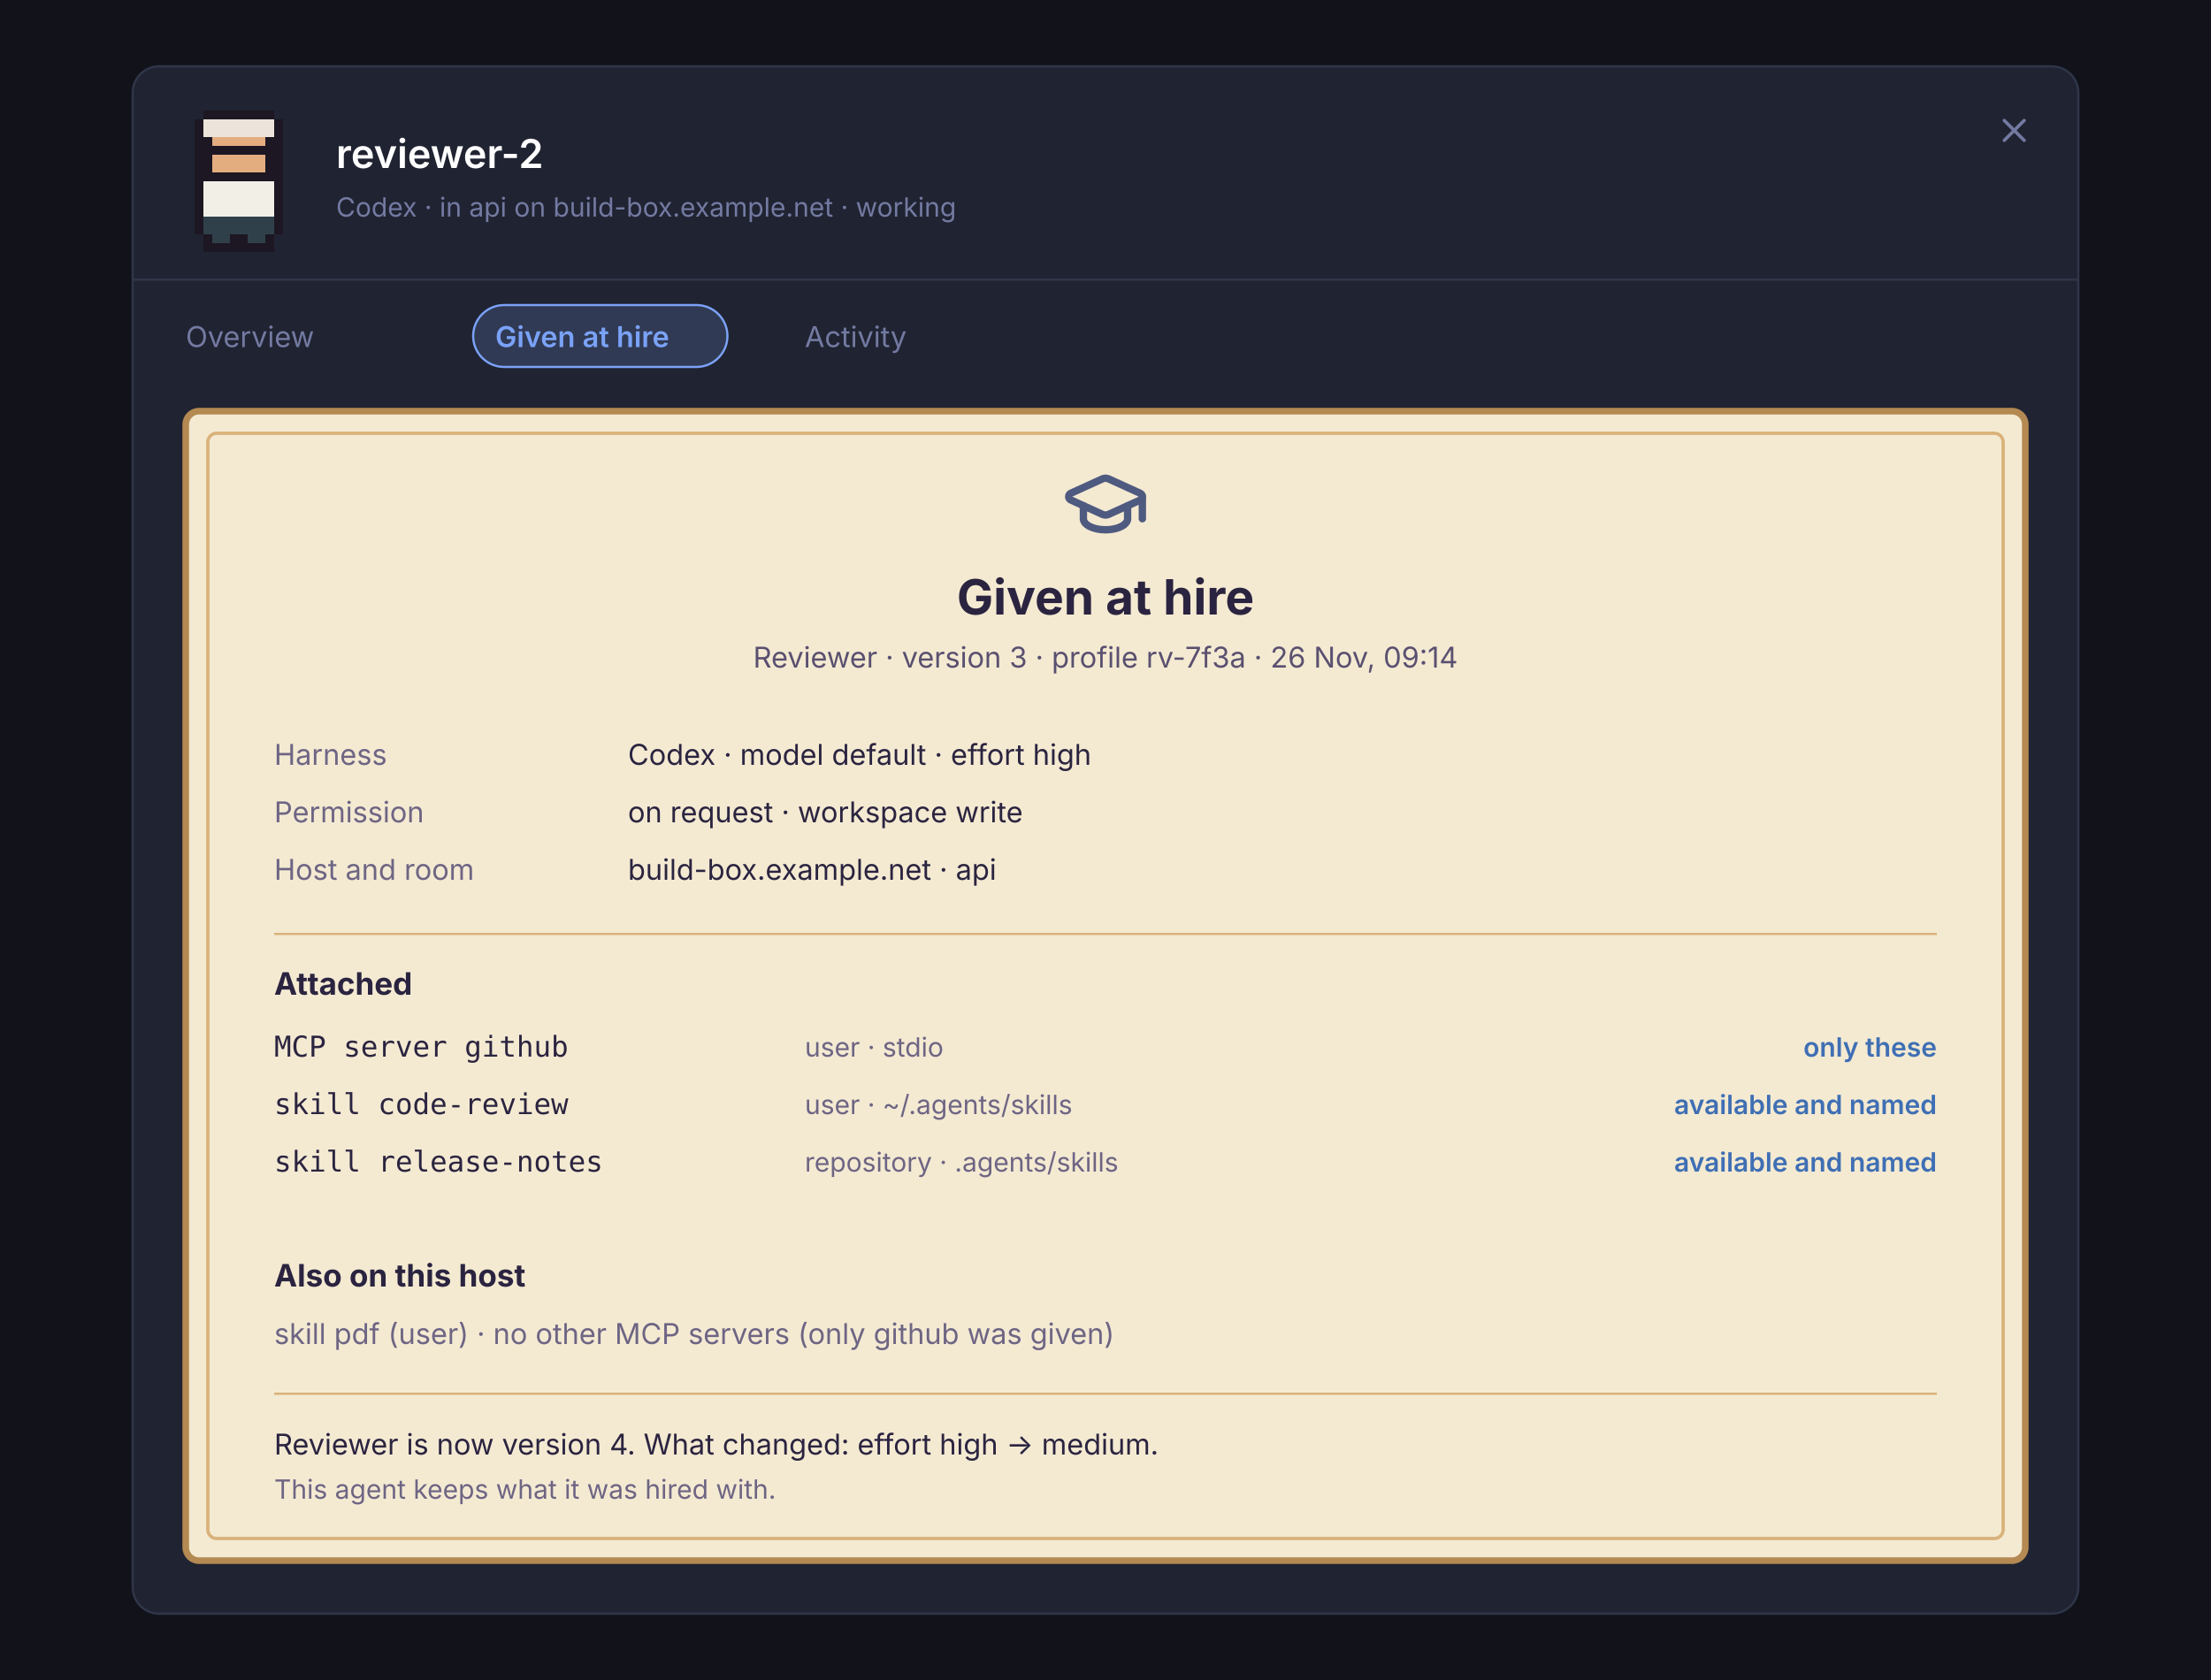
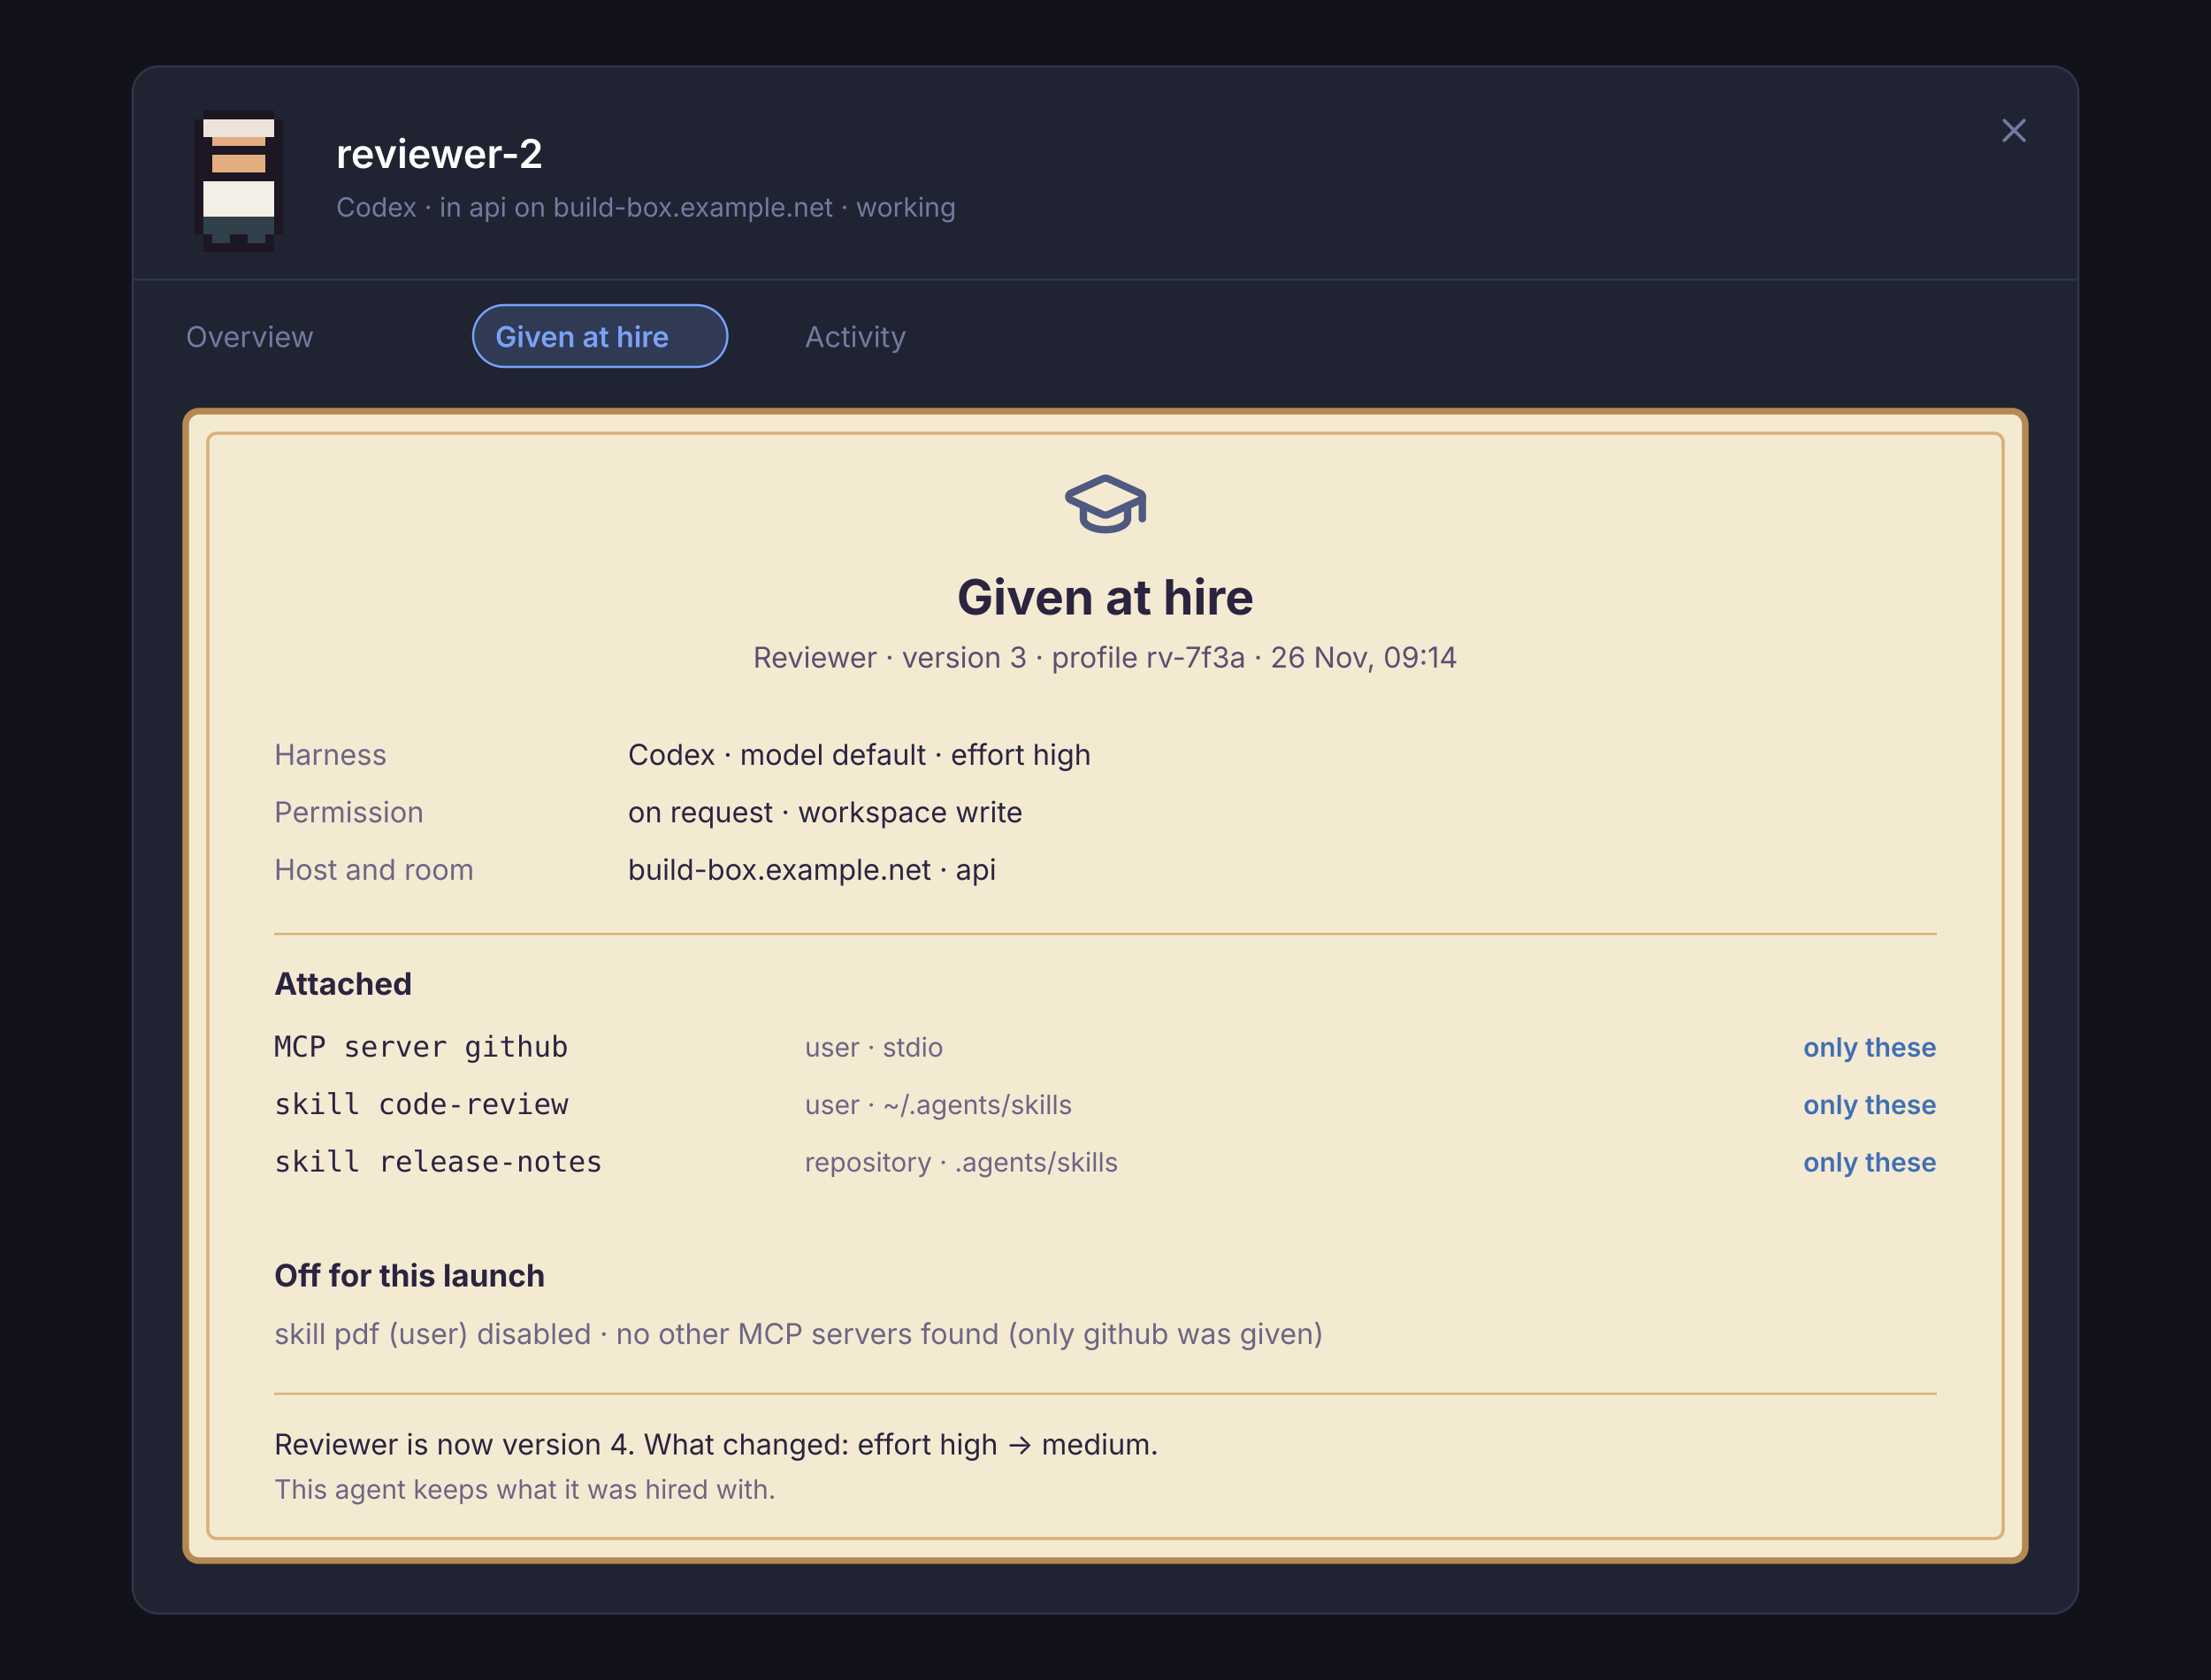
<svg xmlns="http://www.w3.org/2000/svg" width="1000" height="760" viewBox="0 0 1000 760">
  <rect x="0" y="0" width="1000" height="760" fill="#11121a" />
  <rect x="60" y="30" width="880" height="700" rx="12" fill="#202331" stroke="#2f3549" />
  <rect x="92" y="50" width="32" height="4" fill="#1c1722" />
  <rect x="88" y="54" width="40" height="28" fill="#1c1722" />
  <rect x="88" y="82" width="40" height="24" fill="#1c1722" />
  <rect x="92" y="106" width="32" height="8" fill="#1c1722" />
  <rect x="96" y="58" width="24" height="20" fill="#e3ad80" />
  <rect x="92" y="54" width="32" height="8" fill="#ece4da" />
  <rect x="100" y="66" width="4" height="4" fill="#1c1722" />
  <rect x="112" y="66" width="4" height="4" fill="#1c1722" />
  <rect x="96" y="66" width="24" height="4" fill="#1c1722" />
  <rect x="92" y="82" width="32" height="16" fill="#f1efe6" />
  <rect x="92" y="98" width="32" height="8" fill="#30404a" />
  <rect x="96" y="106" width="8" height="4" fill="#30404a" />
  <rect x="112" y="106" width="8" height="4" fill="#30404a" />
  <text x="152" y="76" font-family="Inter, 'Segoe UI', system-ui, sans-serif" font-size="18" fill="#ffffff" font-weight="600">reviewer-2</text>
  <text x="152" y="98" font-family="Inter, 'Segoe UI', system-ui, sans-serif" font-size="12" fill="#737aa2" font-weight="400">Codex · in api on build-box.example.net · working</text>
  <g transform="translate(902,50) scale(0.75)" fill="none" stroke="#737aa2" stroke-width="2" stroke-linecap="round" stroke-linejoin="round">
    <path d="M18 6 6 18" />
    <path d="m6 6 12 12" />
  </g>
  <rect x="60" y="126" width="880" height="1" fill="#2f3549" />
  <text x="84" y="157" font-family="Inter, 'Segoe UI', system-ui, sans-serif" font-size="13" fill="#737aa2" font-weight="400">Overview</text>
  <rect x="214" y="138" width="115" height="28" rx="14" fill="rgba(122,162,247,0.18)" stroke="#7aa2f7" />
  <text x="224" y="157" font-family="Inter, 'Segoe UI', system-ui, sans-serif" font-size="13" fill="#7aa2f7" font-weight="600">Given at hire</text>
  <text x="364" y="157" font-family="Inter, 'Segoe UI', system-ui, sans-serif" font-size="13" fill="#737aa2" font-weight="400">Activity</text>
  <rect x="84" y="186" width="832" height="520" rx="6" fill="#f4ead2" stroke="#b48a52" stroke-width="3" />
  <rect x="94" y="196" width="812" height="500" rx="4" fill="none" stroke="#d9b27a" stroke-width="1.5" />
  <g transform="translate(480,208) scale(1.666667)" fill="none" stroke="#4f5a80" stroke-width="2" stroke-linecap="round" stroke-linejoin="round">
    <path d="M21.42 10.922a1 1 0 0 0-.019-1.838L12.83 5.18a2 2 0 0 0-1.66 0L2.6 9.08a1 1 0 0 0 0 1.832l8.57 3.908a2 2 0 0 0 1.66 0z" />
    <path d="M22 10v6" />
    <path d="M6 12.5V16a6 3 0 0 0 12 0v-3.5" />
  </g>
  <text x="500" y="278" font-family="Inter, 'Segoe UI', system-ui, sans-serif" font-size="22" fill="#2b2440" font-weight="700" text-anchor="middle">Given at hire</text>
  <text x="500" y="302" font-family="Inter, 'Segoe UI', system-ui, sans-serif" font-size="13" fill="#5a5070" font-weight="400" text-anchor="middle">Reviewer · version 3 · profile rv-7f3a · 26 Nov, 09:14</text>
  <text x="124" y="346" font-family="Inter, 'Segoe UI', system-ui, sans-serif" font-size="13" fill="#6e6584" font-weight="400">Harness</text>
  <text x="284" y="346" font-family="Inter, 'Segoe UI', system-ui, sans-serif" font-size="13" fill="#2b2440" font-weight="400">Codex · model default · effort high</text>
  <text x="124" y="372" font-family="Inter, 'Segoe UI', system-ui, sans-serif" font-size="13" fill="#6e6584" font-weight="400">Permission</text>
  <text x="284" y="372" font-family="Inter, 'Segoe UI', system-ui, sans-serif" font-size="13" fill="#2b2440" font-weight="400">on request · workspace write</text>
  <text x="124" y="398" font-family="Inter, 'Segoe UI', system-ui, sans-serif" font-size="13" fill="#6e6584" font-weight="400">Host and room</text>
  <text x="284" y="398" font-family="Inter, 'Segoe UI', system-ui, sans-serif" font-size="13" fill="#2b2440" font-weight="400">build-box.example.net · api</text>
  <rect x="124" y="422" width="752" height="1" fill="#d9b27a" />
  <text x="124" y="450" font-family="Inter, 'Segoe UI', system-ui, sans-serif" font-size="14" fill="#2b2440" font-weight="700">Attached</text>
  <text x="124" y="478" font-family="ui-monospace, 'SFMono-Regular', Menlo, monospace" font-size="13" fill="#2b2440" font-weight="400">MCP server github</text>
  <text x="364" y="478" font-family="Inter, 'Segoe UI', system-ui, sans-serif" font-size="12" fill="#6e6584" font-weight="400">user · stdio</text>
  <text x="876" y="478" font-family="Inter, 'Segoe UI', system-ui, sans-serif" font-size="12" fill="#3f6fb4" font-weight="600" text-anchor="end">only these</text>
  <text x="124" y="504" font-family="ui-monospace, 'SFMono-Regular', Menlo, monospace" font-size="13" fill="#2b2440" font-weight="400">skill code-review</text>
  <text x="364" y="504" font-family="Inter, 'Segoe UI', system-ui, sans-serif" font-size="12" fill="#6e6584" font-weight="400">user · ~/.agents/skills</text>
-   <text x="876" y="504" font-family="Inter, 'Segoe UI', system-ui, sans-serif" font-size="12" fill="#3f6fb4" font-weight="600" text-anchor="end">available and named</text>
+   <text x="876" y="504" font-family="Inter, 'Segoe UI', system-ui, sans-serif" font-size="12" fill="#3f6fb4" font-weight="600" text-anchor="end">only these</text>
  <text x="124" y="530" font-family="ui-monospace, 'SFMono-Regular', Menlo, monospace" font-size="13" fill="#2b2440" font-weight="400">skill release-notes</text>
  <text x="364" y="530" font-family="Inter, 'Segoe UI', system-ui, sans-serif" font-size="12" fill="#6e6584" font-weight="400">repository · .agents/skills</text>
-   <text x="876" y="530" font-family="Inter, 'Segoe UI', system-ui, sans-serif" font-size="12" fill="#3f6fb4" font-weight="600" text-anchor="end">available and named</text>
-   <text x="124" y="582" font-family="Inter, 'Segoe UI', system-ui, sans-serif" font-size="14" fill="#2b2440" font-weight="700">Also on this host</text>
-   <text x="124" y="608" font-family="Inter, 'Segoe UI', system-ui, sans-serif" font-size="13" fill="#6e6584" font-weight="400">skill pdf (user) · no other MCP servers (only github was given)</text>
+   <text x="876" y="530" font-family="Inter, 'Segoe UI', system-ui, sans-serif" font-size="12" fill="#3f6fb4" font-weight="600" text-anchor="end">only these</text>
+   <text x="124" y="582" font-family="Inter, 'Segoe UI', system-ui, sans-serif" font-size="14" fill="#2b2440" font-weight="700">Off for this launch</text>
+   <text x="124" y="608" font-family="Inter, 'Segoe UI', system-ui, sans-serif" font-size="13" fill="#6e6584" font-weight="400">skill pdf (user) disabled · no other MCP servers found (only github was given)</text>
  <rect x="124" y="630" width="752" height="1" fill="#d9b27a" />
  <text x="124" y="658" font-family="Inter, 'Segoe UI', system-ui, sans-serif" font-size="13" fill="#2b2440" font-weight="400">Reviewer is now version 4. What changed: effort high → medium.</text>
  <text x="124" y="678" font-family="Inter, 'Segoe UI', system-ui, sans-serif" font-size="12" fill="#6e6584" font-weight="400">This agent keeps what it was hired with.</text>
</svg>
